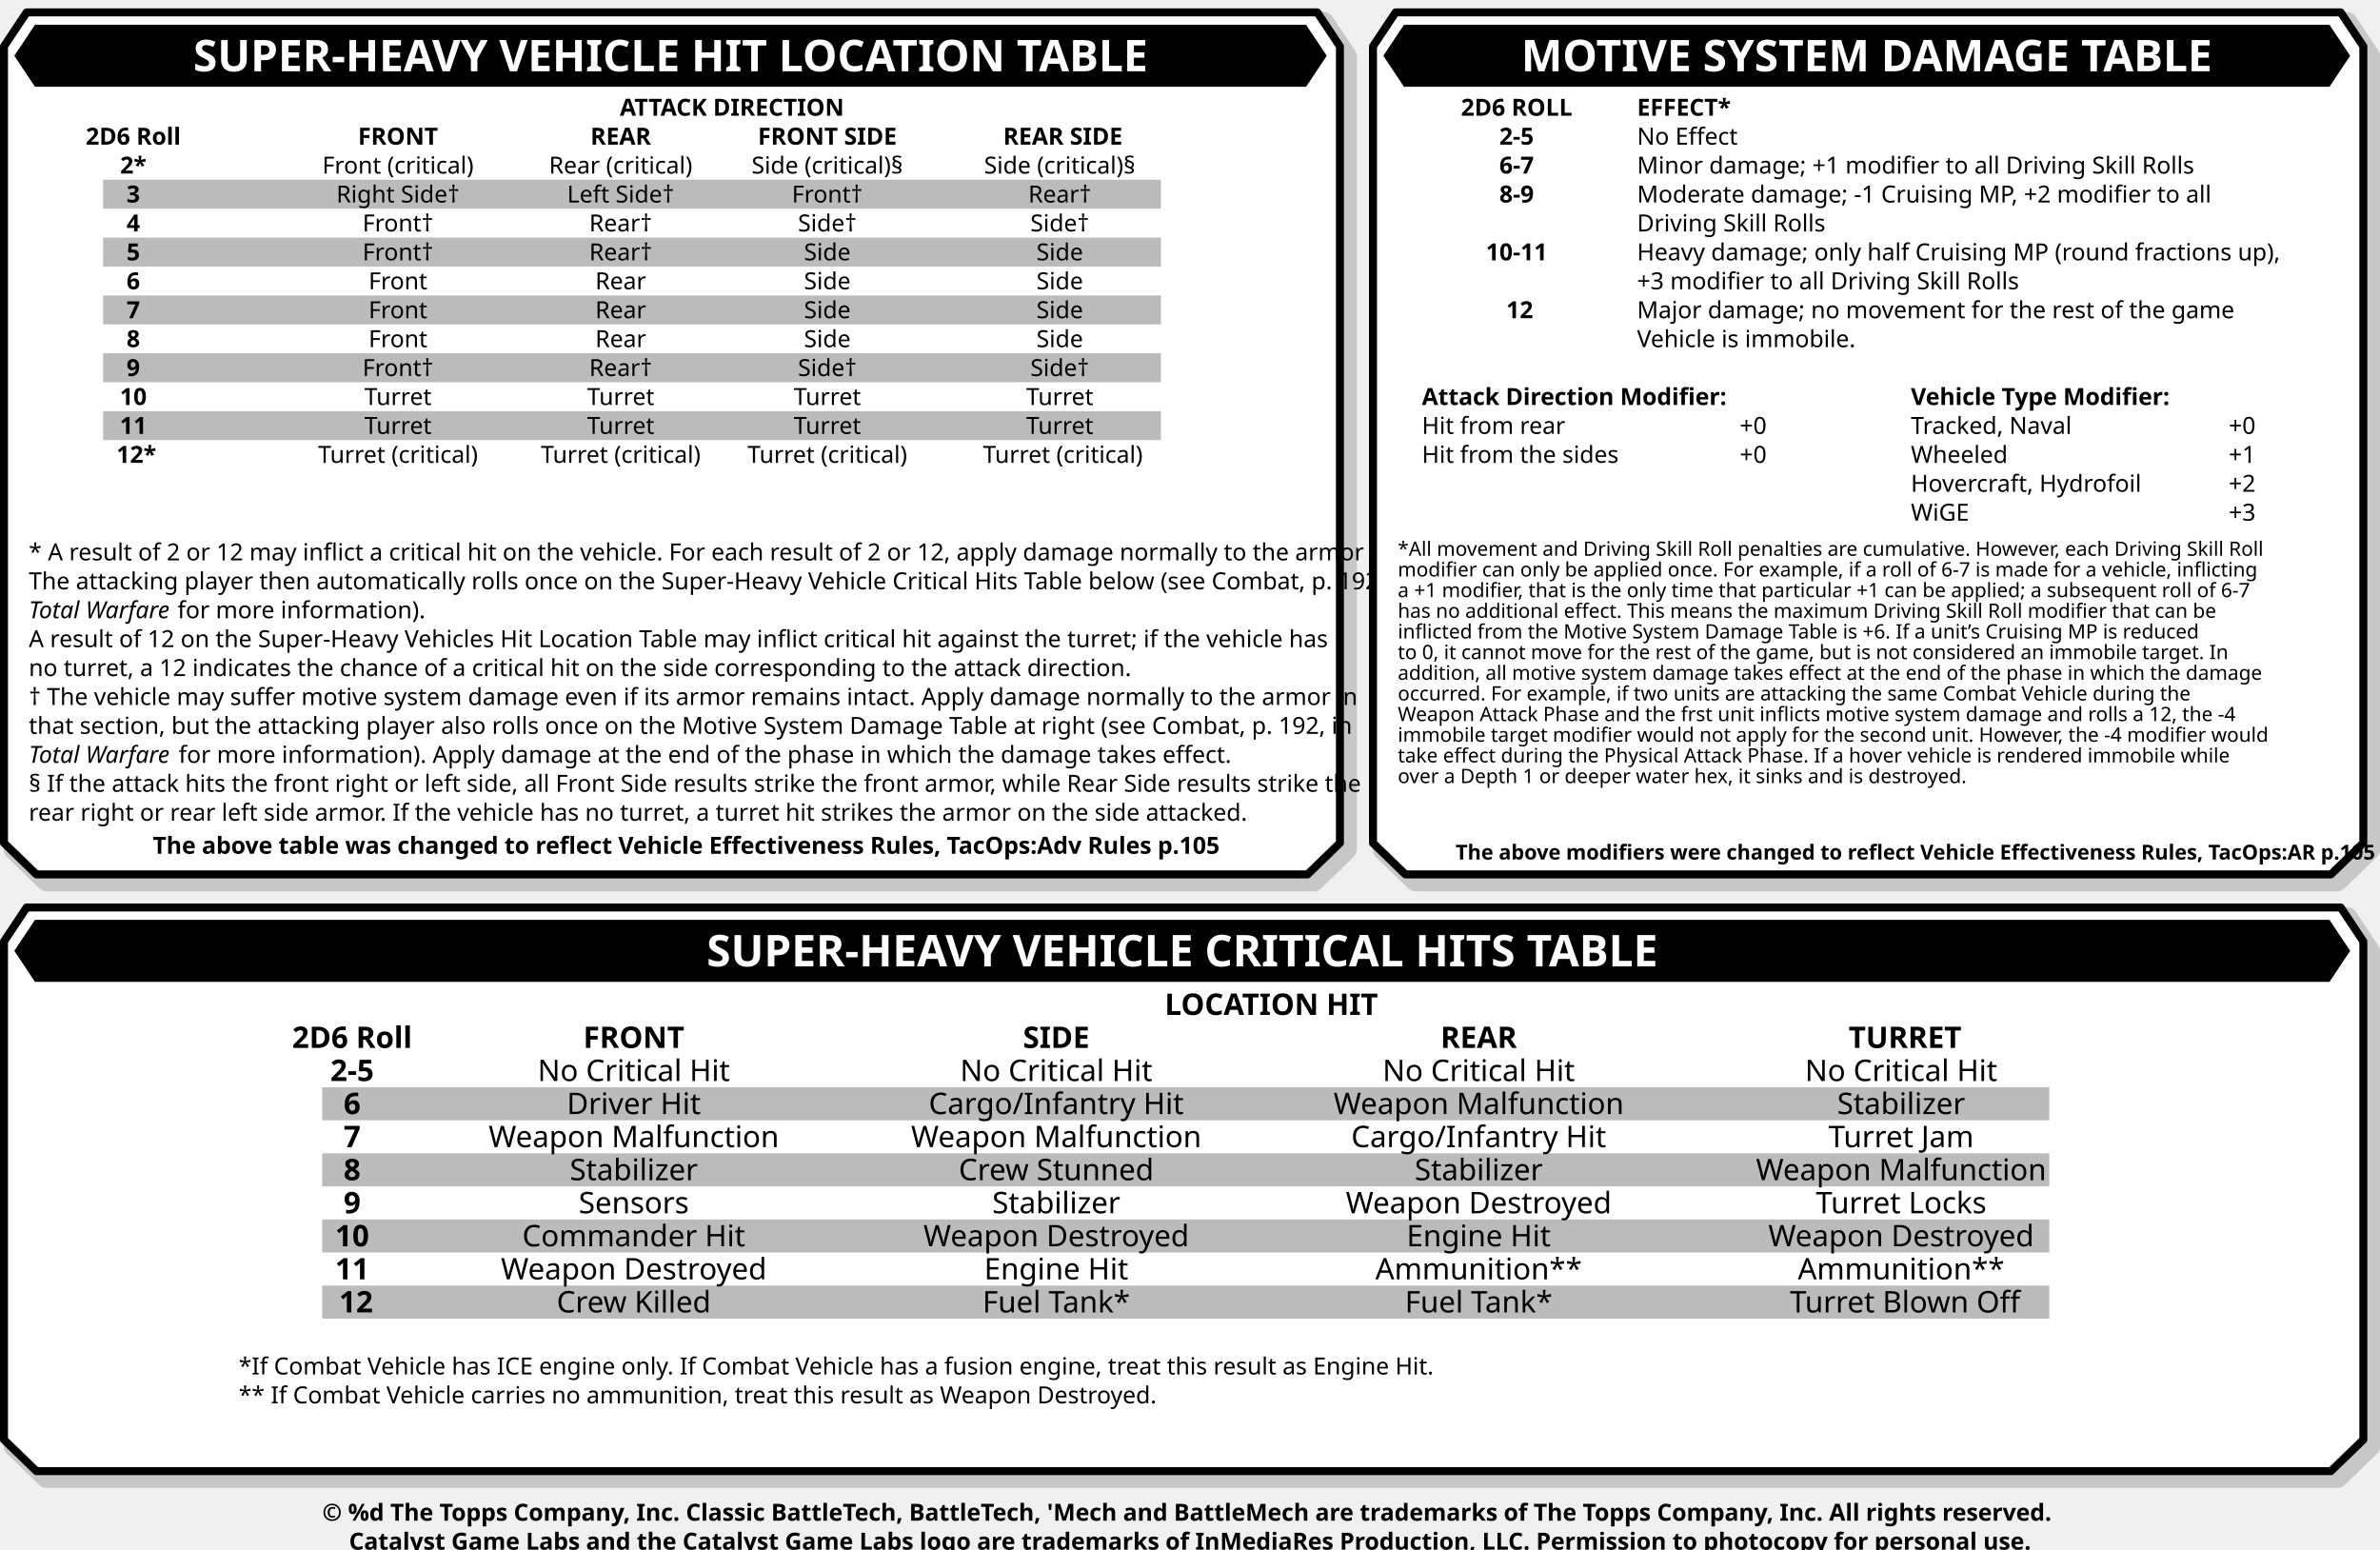
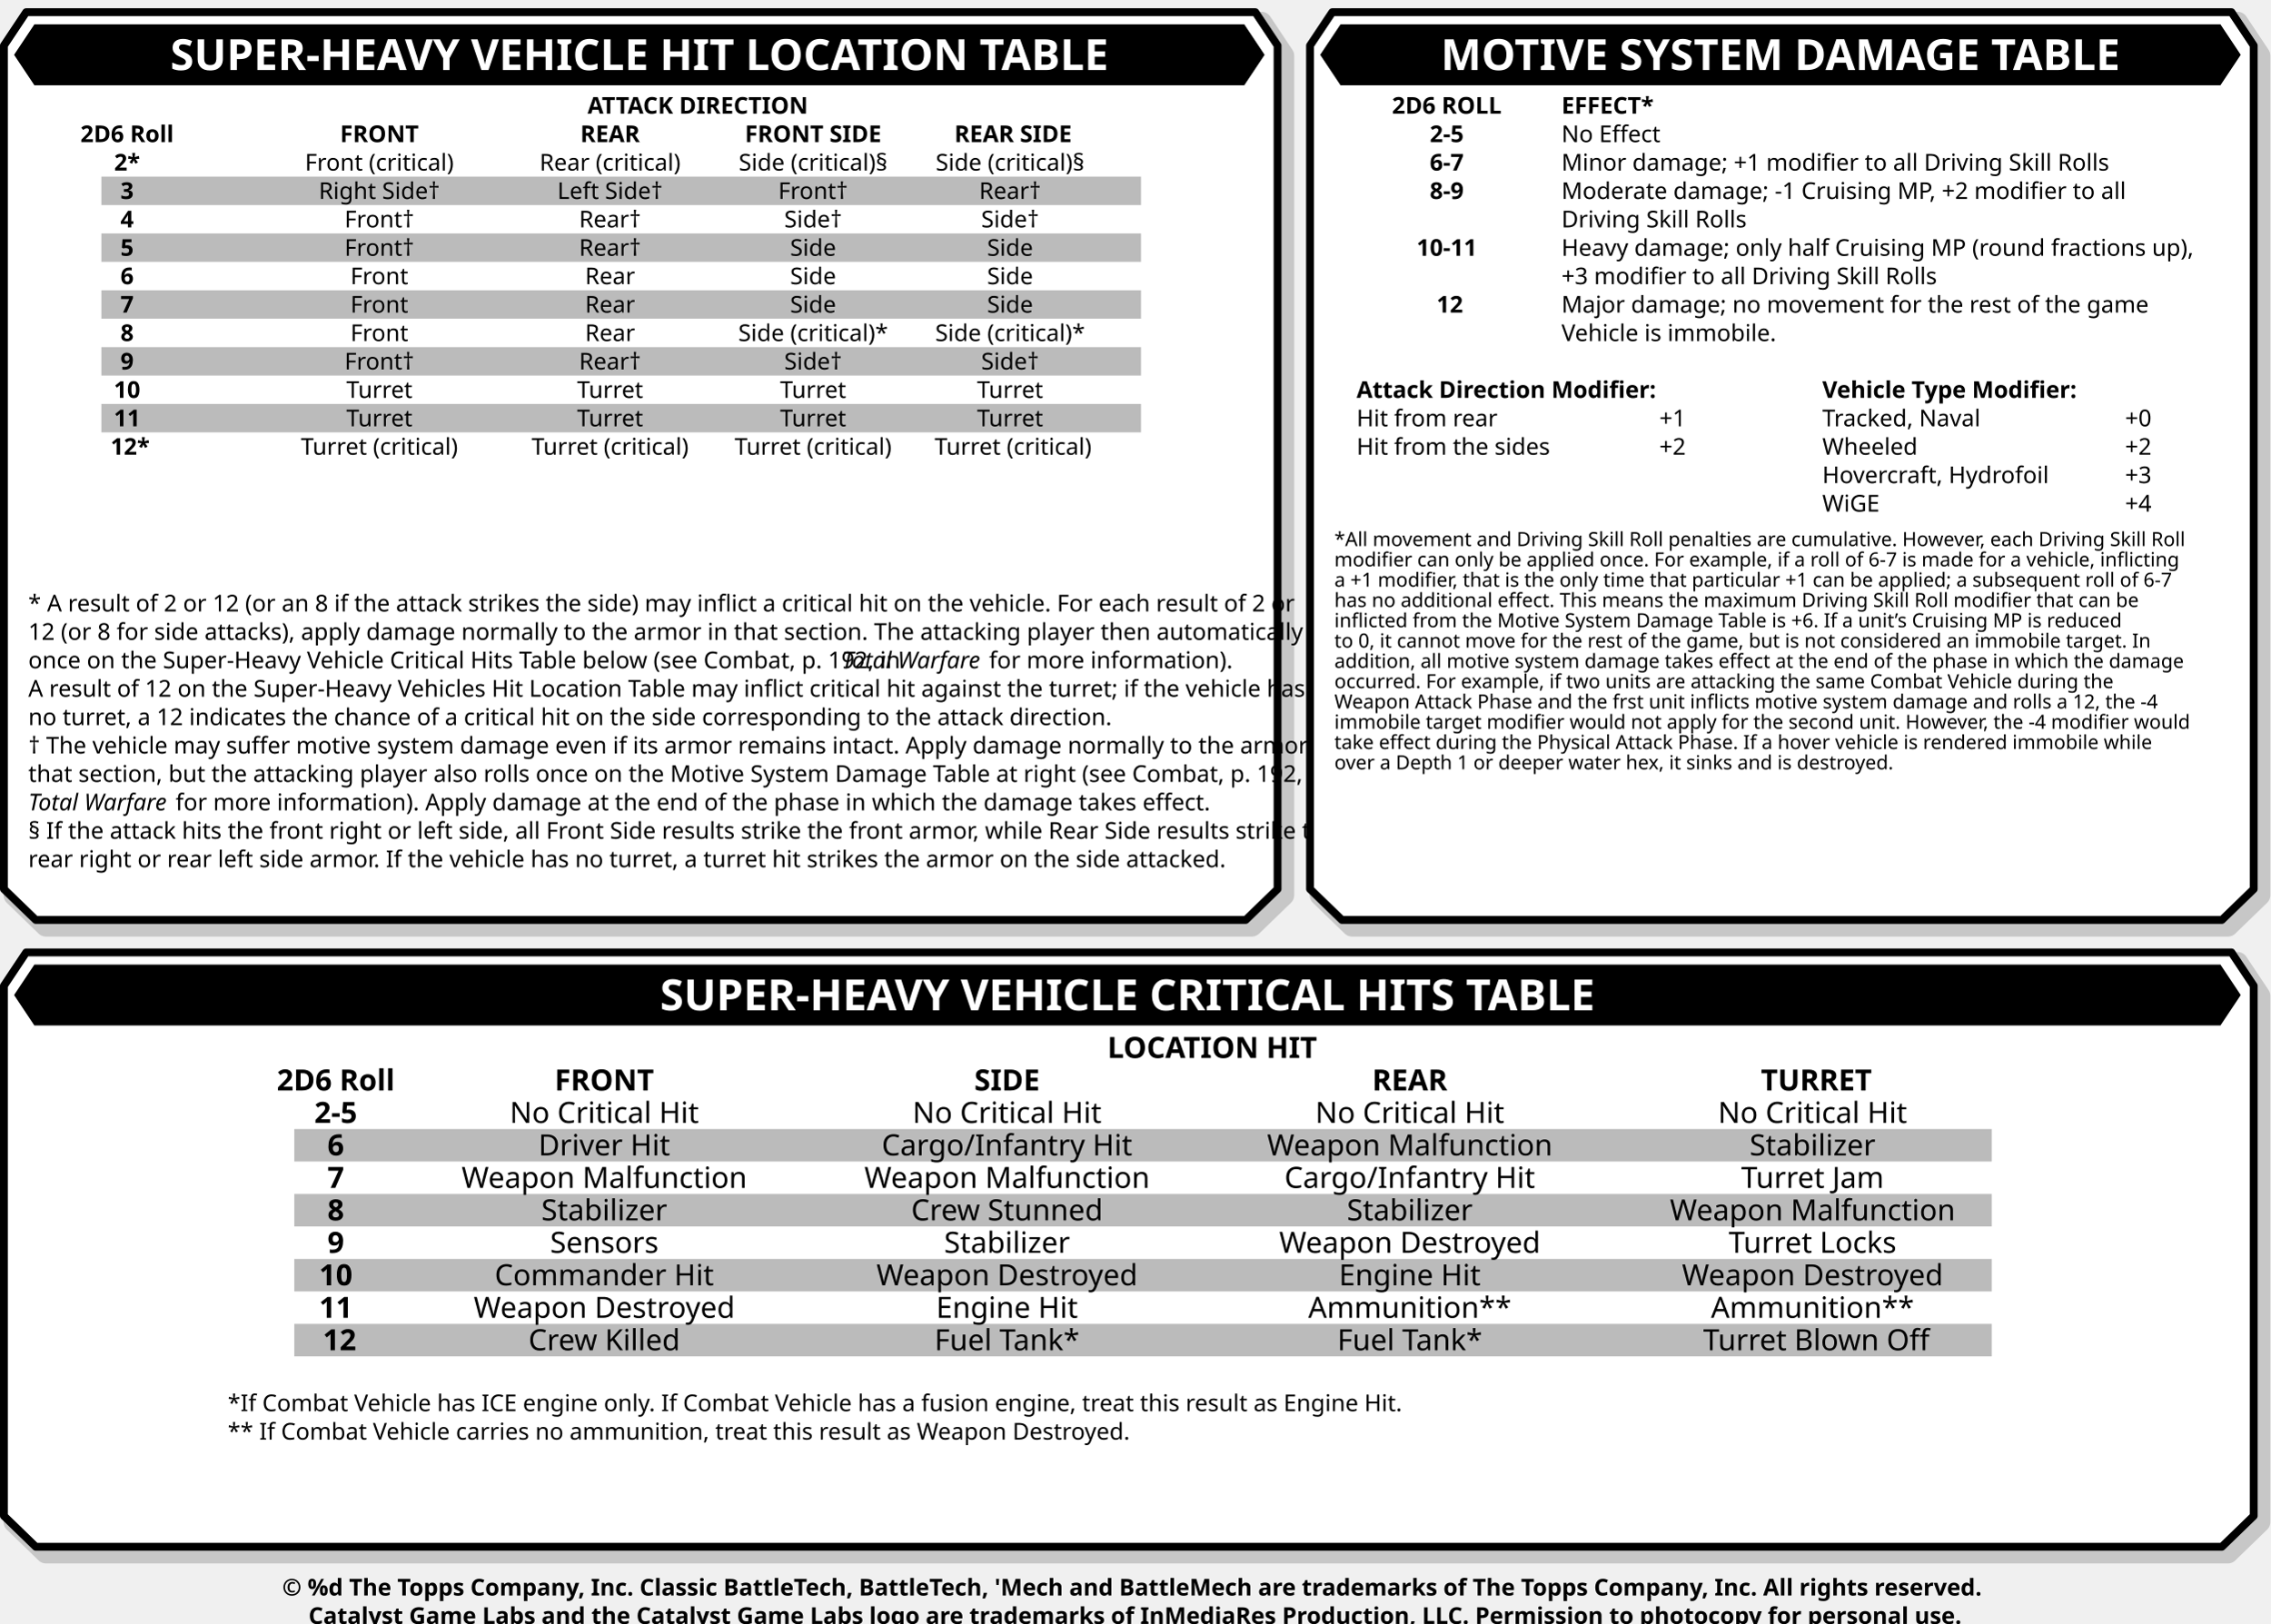
- <svg xmlns="http://www.w3.org/2000/svg" contentScriptType="text/ecmascript" width="576.0" zoomAndPan="magnify" contentStyleType="text/css" height="375.0" preserveAspectRatio="xMidYMid meet" version="1.0" id="svg155">
+ <svg xmlns="http://www.w3.org/2000/svg" contentScriptType="text/ecmascript" width="559.0" zoomAndPan="magnify" contentStyleType="text/css" height="400.0" preserveAspectRatio="xMidYMid meet" version="1.0" id="svg155">
  <defs id="defs155" />
  <g style="mml-color-elements:" id="rs_template">
-     <text font-size="5.7px" transform="translate (288.0 375.0)" fill="#000000" text-anchor="middle" font-family="Eurostile" id="footer" font-weight="bold">
-       <tspan lengthAdjust="spacingAndGlyphs" x="0.0" id="tspanCopyright" y="-7.000" textLength="547.200">© %d The Topps Company, Inc. Classic BattleTech, BattleTech, 'Mech and BattleMech are trademarks of The Topps Company, Inc. All rights reserved.</tspan>
-       <tspan lengthAdjust="spacingAndGlyphs" x="0.0" y="0" textLength="518.400" id="tspan1">Catalyst Game Labs and the Catalyst Game Labs logo are trademarks of InMediaRes Production, LLC. Permission to photocopy for personal use.</tspan>
+     <text font-size="5.7px" transform="translate (279.5 400.0)" fill="#000000" text-anchor="middle" font-family="Eurostile" id="footer" font-weight="bold">
+       <tspan lengthAdjust="spacingAndGlyphs" x="0.0" id="tspanCopyright" y="-7.000" textLength="531.050">© %d The Topps Company, Inc. Classic BattleTech, BattleTech, 'Mech and BattleMech are trademarks of The Topps Company, Inc. All rights reserved.</tspan>
+       <tspan lengthAdjust="spacingAndGlyphs" x="0.0" y="0" textLength="503.100" id="tspan1">Catalyst Game Labs and the Catalyst Game Labs logo are trademarks of InMediaRes Production, LLC. Permission to photocopy for personal use.</tspan>
    </text>
    <g transform="translate(0.966,3)" id="g64">
      <g id="g4">
-         <path fill="#ffffff" d="M 2.5,10.714 7.975,2.5 h 311.37 l 5.475,8.214 0,191.786 -7.845,7.6 H 10.345 L 2.5,202.5 Z" stroke-width="5.2" stroke-linejoin="round" stroke="#c7c7c7" id="path1" />
-         <path fill="#ffffff" d="M 0,8.214 5.475,0 h 312.37 l 5.475,8.214 0,192.786 -7.845,7.6 H 7.845 L 0,201 Z" stroke-width="1.932" stroke-linejoin="round" stroke="#000000" id="path2" />
+         <path fill="#ffffff" d="M 2.5,10.714 7.975,2.5 h 301.68 l 5.475,8.214 V 217.5 l -7.845,7.6 H 10.345 L 2.5,217.5 Z" stroke-width="5.2" stroke-linejoin="round" stroke="#c7c7c7" id="path1" />
+         <path fill="#ffffff" d="M 0,8.214 5.475,0 h 302.68 l 5.475,8.214 V 216 l -7.845,7.6 H 7.845 L 0,216 Z" stroke-width="1.932" stroke-linejoin="round" stroke="#000000" id="path2" />
        <g transform="translate(2.5,3)" id="g3">
-           <path fill="#000000" d="M 0,7.5 4.999,0 h 307.63 l 4.999,7.5 -4.999,7.5 H 4.999 Z" id="path3" />
-           <text x="158.814" y="11.25" fill="#ffffff" text-anchor="middle" style="font-style:normal;font-weight:bold;font-size:10.6px;font-family:Eurostile" textLength="198.545" lengthAdjust="spacingAndGlyphs" id="text3">SUPER-HEAVY VEHICLE HIT LOCATION TABLE</text>
+           <path fill="#000000" d="M 0,7.5 4.999,0 h 297.94 l 4.999,7.5 -4.999,7.5 H 4.999 Z" id="path3" />
+           <text x="153.969" y="11.25" fill="#ffffff" text-anchor="middle" style="font-style:normal;font-weight:bold;font-size:10.6px;font-family:Eurostile" textLength="198.545" lengthAdjust="spacingAndGlyphs" id="text3">SUPER-HEAVY VEHICLE HIT LOCATION TABLE</text>
        </g>
      </g>
-       <g id="shade1" style="fill:#bbbbbb" class="tableshading" transform="translate(0,-3)">
+       <g id="shade1" class="tableshading" style="fill:#bbbbbb" transform="translate(0,-3)">
        <rect id="rect155" width="256" height="7" x="24" y="43.5" />
        <rect id="rect156" width="256" height="7" x="24" y="57.5" />
        <rect id="rect157" width="256" height="7" x="24" y="71.5" />
        <rect id="rect158" width="256" height="7" x="24" y="85.5" />
        <rect id="rect159" width="256" height="7" x="24" y="99.5" />
      </g>
-       <text fill="#000000" x="176.176" y="25" style="font-style:normal;font-weight:bold;font-size:5.7px;font-family:Eurostile" text-anchor="middle" id="text4">ATTACK DIRECTION</text>
+       <text fill="#000000" x="170.847" y="25" style="font-style:normal;font-weight:bold;font-size:5.7px;font-family:Eurostile" text-anchor="middle" id="text4">ATTACK DIRECTION</text>
      <g transform="translate(0,32)" id="g50">
        <text text-anchor="middle" style="font-style:normal;font-weight:bold;font-size:5.7px;font-family:Eurostile" id="text6">
-           <tspan x="32.032" y="0" id="tspan4">2D6 Roll</tspan>
-           <tspan x="96.096" y="0" id="tspan4">FRONT</tspan>
+           <tspan x="31.063" y="0" id="tspan4">2D6 Roll</tspan>
+           <tspan x="93.189" y="0" id="tspan4">FRONT</tspan>
          <tspan x="150" y="0" id="tspan5">REAR</tspan>
          <tspan x="200" y="0" id="tspan6">FRONT SIDE</tspan>
-           <tspan x="256.256" y="0" id="tspan6">REAR SIDE</tspan>
+           <tspan x="248.504" y="0" id="tspan6">REAR SIDE</tspan>
        </text>
        <text text-anchor="middle" style="font-style:normal;font-weight:bold;font-size:5.7px;font-family:Eurostile" id="text17">
-           <tspan x="32.032" y="7" id="tspan7">2*</tspan>
-           <tspan x="32.032" y="14" id="tspan8">3</tspan>
-           <tspan x="32.032" y="21" id="tspan9">4</tspan>
-           <tspan x="32.032" y="28" id="tspan10">5</tspan>
-           <tspan x="32.032" y="35" id="tspan11">6</tspan>
-           <tspan x="32.032" y="42" id="tspan12">7</tspan>
-           <tspan x="32.032" y="49" id="tspan13">8</tspan>
-           <tspan x="32.032" y="56" id="tspan14">9</tspan>
-           <tspan x="32.032" y="63" id="tspan15">10</tspan>
-           <tspan x="32.032" y="70" id="tspan16">11</tspan>
-           <tspan x="32.032" y="77" id="tspan17">12*</tspan>
+           <tspan x="31.063" y="7" id="tspan7">2*</tspan>
+           <tspan x="31.063" y="14" id="tspan8">3</tspan>
+           <tspan x="31.063" y="21" id="tspan9">4</tspan>
+           <tspan x="31.063" y="28" id="tspan10">5</tspan>
+           <tspan x="31.063" y="35" id="tspan11">6</tspan>
+           <tspan x="31.063" y="42" id="tspan12">7</tspan>
+           <tspan x="31.063" y="49" id="tspan13">8</tspan>
+           <tspan x="31.063" y="56" id="tspan14">9</tspan>
+           <tspan x="31.063" y="63" id="tspan15">10</tspan>
+           <tspan x="31.063" y="70" id="tspan16">11</tspan>
+           <tspan x="31.063" y="77" id="tspan17">12*</tspan>
        </text>
        <text text-anchor="middle" style="font-style:normal;font-weight:normal;font-size:5.7px;font-family:Eurostile" id="text50">
-           <tspan x="96.096" y="7" id="tspan18">Front (critical)</tspan>
+           <tspan x="93.189" y="7" id="tspan18">Front (critical)</tspan>
          <tspan x="150" y="7" id="tspan19">Rear (critical)</tspan>
          <tspan x="200" y="7" id="tspan20">Side (critical)§</tspan>
-           <tspan x="256.256" y="7" id="tspan20">Side (critical)§</tspan>
-           <tspan x="96.096" y="14" id="tspan21">Right Side†</tspan>
+           <tspan x="248.504" y="7" id="tspan20">Side (critical)§</tspan>
+           <tspan x="93.189" y="14" id="tspan21">Right Side†</tspan>
          <tspan x="150" y="14" id="tspan22">Left Side†</tspan>
          <tspan x="200" y="14" id="tspan23">Front†</tspan>
-           <tspan x="256.256" y="14" id="tspan23">Rear†</tspan>
-           <tspan x="96.096" y="21" id="tspan24">Front†</tspan>
+           <tspan x="248.504" y="14" id="tspan23">Rear†</tspan>
+           <tspan x="93.189" y="21" id="tspan24">Front†</tspan>
          <tspan x="150" y="21" id="tspan25">Rear†</tspan>
          <tspan x="200" y="21" id="tspan26">Side†</tspan>
-           <tspan x="256.256" y="21" id="tspan26">Side†</tspan>
-           <tspan x="96.096" y="28" id="tspan27">Front†</tspan>
+           <tspan x="248.504" y="21" id="tspan26">Side†</tspan>
+           <tspan x="93.189" y="28" id="tspan27">Front†</tspan>
          <tspan x="150" y="28" id="tspan28">Rear†</tspan>
          <tspan x="200" y="28" id="tspan29">Side</tspan>
-           <tspan x="256.256" y="28" id="tspan29">Side</tspan>
-           <tspan x="96.096" y="35" id="tspan30">Front</tspan>
+           <tspan x="248.504" y="28" id="tspan29">Side</tspan>
+           <tspan x="93.189" y="35" id="tspan30">Front</tspan>
          <tspan x="150" y="35" id="tspan31">Rear</tspan>
          <tspan x="200" y="35" id="tspan32">Side</tspan>
-           <tspan x="256.256" y="35" id="tspan32">Side</tspan>
-           <tspan x="96.096" y="42" id="tspan33">Front</tspan>
+           <tspan x="248.504" y="35" id="tspan32">Side</tspan>
+           <tspan x="93.189" y="42" id="tspan33">Front</tspan>
          <tspan x="150" y="42" id="tspan34">Rear</tspan>
          <tspan x="200" y="42" id="tspan35">Side</tspan>
-           <tspan x="256.256" y="42" id="tspan35">Side</tspan>
-           <tspan x="96.096" y="49" id="tspan36">Front</tspan>
+           <tspan x="248.504" y="42" id="tspan35">Side</tspan>
+           <tspan x="93.189" y="49" id="tspan36">Front</tspan>
          <tspan x="150" y="49" id="tspan37">Rear</tspan>
-           <tspan x="200" y="49" id="tspan38">Side</tspan>
-           <tspan x="256.256" y="49" id="tspan38">Side</tspan>
-           <tspan x="96.096" y="56" id="tspan39">Front†</tspan>
+           <tspan x="200" y="49" id="tspan38">Side (critical)*</tspan>
+           <tspan x="248.504" y="49" id="tspan38">Side (critical)*</tspan>
+           <tspan x="93.189" y="56" id="tspan39">Front†</tspan>
          <tspan x="150" y="56" id="tspan40">Rear†</tspan>
          <tspan x="200" y="56" id="tspan41">Side†</tspan>
-           <tspan x="256.256" y="56" id="tspan41">Side†</tspan>
-           <tspan x="96.096" y="63" id="tspan42">Turret</tspan>
+           <tspan x="248.504" y="56" id="tspan41">Side†</tspan>
+           <tspan x="93.189" y="63" id="tspan42">Turret</tspan>
          <tspan x="150" y="63" id="tspan43">Turret</tspan>
          <tspan x="200" y="63" id="tspan44">Turret</tspan>
-           <tspan x="256.256" y="63" id="tspan44">Turret</tspan>
-           <tspan x="96.096" y="70" id="tspan45">Turret</tspan>
+           <tspan x="248.504" y="63" id="tspan44">Turret</tspan>
+           <tspan x="93.189" y="70" id="tspan45">Turret</tspan>
          <tspan x="150" y="70" id="tspan46">Turret</tspan>
          <tspan x="200" y="70" id="tspan47">Turret</tspan>
-           <tspan x="256.256" y="70" id="tspan47">Turret</tspan>
-           <tspan x="96.096" y="77" id="tspan48">Turret (critical)</tspan>
+           <tspan x="248.504" y="70" id="tspan47">Turret</tspan>
+           <tspan x="93.189" y="77" id="tspan48">Turret (critical)</tspan>
          <tspan x="150" y="77" id="tspan49">Turret (critical)</tspan>
          <tspan x="200" y="77" id="tspan50">Turret (critical)</tspan>
-           <tspan x="256.256" y="77" id="tspan50">Turret (critical)</tspan>
-         </text>
-       </g>
-       <g transform="translate(0,125.6)" id="g63">
-         <text x="6" y="7" fill="#000000" text-anchor="start" style="font-style:normal;font-weight:normal;font-size:5.7px;font-family:Eurostile" textLength="311.32" lengthAdjust="spacingAndGlyphs" id="text51">* A result of 2 or 12 may inflict a critical hit on the vehicle. For each result of 2 or 12, apply damage normally to the armor in that section.</text>
-         <text x="6" y="14" fill="#000000" text-anchor="start" style="font-style:normal;font-weight:normal;font-size:5.7px;font-family:Eurostile" textLength="311.32" lengthAdjust="spacingAndGlyphs" id="text52">The attacking player then automatically rolls once on the Super-Heavy Vehicle Critical Hits Table below (see Combat, p. 192, in</text>
-         <text x="6" y="21" fill="#000000" text-anchor="start" style="font-style:italic;font-weight:normal;font-size:5.7px;font-family:Eurostile" textLength="33.425" lengthAdjust="spacingAndGlyphs" id="text54">Total Warfare</text>
-         <text x="42" y="21" fill="#000000" text-anchor="start" style="font-style:normal;font-weight:normal;font-size:5.7px;font-family:Eurostile" textLength="53.281" lengthAdjust="spacingAndGlyphs" id="text55">for more information).</text>
-         <text x="6" y="28" fill="#000000" text-anchor="start" style="font-style:normal;font-weight:normal;font-size:5.7px;font-family:Eurostile" textLength="311.32" lengthAdjust="spacingAndGlyphs" id="text56">A result of 12 on the Super-Heavy Vehicles Hit Location Table may inflict critical hit against the turret; if the vehicle has</text>
+           <tspan x="248.504" y="77" id="tspan50">Turret (critical)</tspan>
+         </text>
+       </g>
+       <g transform="translate(0,140.6)" id="g63">
+         <text x="6" y="7" fill="#000000" text-anchor="start" style="font-style:normal;font-weight:normal;font-size:5.7px;font-family:Eurostile" textLength="301.63" lengthAdjust="spacingAndGlyphs" id="text51">* A result of 2 or 12 (or an 8 if the attack strikes the side) may inflict a critical hit on the vehicle. For each result of 2 or</text>
+         <text x="6" y="14" fill="#000000" text-anchor="start" style="font-style:normal;font-weight:normal;font-size:5.7px;font-family:Eurostile" textLength="301.63" lengthAdjust="spacingAndGlyphs" id="text52">12 (or 8 for side attacks), apply damage normally to the armor in that section. The attacking player then automatically rolls</text>
+         <text x="6" y="21" fill="#000000" text-anchor="start" style="font-style:normal;font-weight:normal;font-size:5.7px;font-family:Eurostile" textLength="200.326" lengthAdjust="spacingAndGlyphs" id="text53">once on the Super-Heavy Vehicle Critical Hits Table below (see Combat, p. 192, in</text>
+         <text x="206.326" y="21" fill="#000000" text-anchor="start" style="font-style:italic;font-weight:normal;font-size:5.7px;font-family:Eurostile" textLength="33.425" lengthAdjust="spacingAndGlyphs" id="text54">Total Warfare</text>
+         <text x="242.595" y="21" fill="#000000" text-anchor="start" style="font-style:normal;font-weight:normal;font-size:5.7px;font-family:Eurostile" textLength="53.281" lengthAdjust="spacingAndGlyphs" id="text55">for more information).</text>
+         <text x="6" y="28" fill="#000000" text-anchor="start" style="font-style:normal;font-weight:normal;font-size:5.7px;font-family:Eurostile" textLength="301.63" lengthAdjust="spacingAndGlyphs" id="text56">A result of 12 on the Super-Heavy Vehicles Hit Location Table may inflict critical hit
+             against the turret; if the vehicle has</text>
        <text fill="#000000" x="6" y="35" style="font-style:normal;font-weight:normal;font-size:5.7px;font-family:Eurostile" text-anchor="start" id="text57">no turret, a 12 indicates the chance of a critical hit on the side corresponding to the attack direction.</text>
-         <text x="6" y="42" fill="#000000" text-anchor="start" style="font-style:normal;font-weight:normal;font-size:5.7px;font-family:Eurostile" textLength="311.32" lengthAdjust="spacingAndGlyphs" id="text58">† The vehicle may suffer motive system damage even if its armor remains intact. Apply damage normally to the armor in</text>
-         <text x="6" y="49" fill="#000000" text-anchor="start" style="font-style:normal;font-weight:normal;font-size:5.7px;font-family:Eurostile" textLength="311.32" lengthAdjust="spacingAndGlyphs" id="text59">that section, but the attacking player also rolls once on the Motive System Damage Table at right (see Combat, p. 192, in</text>
+         <text x="6" y="42" fill="#000000" text-anchor="start" style="font-style:normal;font-weight:normal;font-size:5.7px;font-family:Eurostile" textLength="301.63" lengthAdjust="spacingAndGlyphs" id="text58">† The vehicle may suffer motive system damage even if its armor remains intact. Apply damage normally to the armor in</text>
+         <text x="6" y="49" fill="#000000" text-anchor="start" style="font-style:normal;font-weight:normal;font-size:5.7px;font-family:Eurostile" textLength="301.63" lengthAdjust="spacingAndGlyphs" id="text59">that section, but the attacking player also rolls once on the Motive System Damage Table at right (see Combat, p. 192, in</text>
        <text x="6" y="56" fill="#000000" text-anchor="start" style="font-style:italic;font-weight:normal;font-size:5.7px;font-family:Eurostile" textLength="33.425" lengthAdjust="spacingAndGlyphs" id="text60">Total Warfare</text>
        <text x="42.269" y="56" fill="#000000" text-anchor="start" style="font-style:normal;font-weight:normal;font-size:5.7px;font-family:Eurostile" textLength="250" lengthAdjust="spacingAndGlyphs" id="text61">for more information). Apply damage at the end of the phase in which the damage takes effect.</text>
-         <text x="6" y="63" fill="#000000" text-anchor="start" style="font-style:normal;font-weight:normal;font-size:5.7px;font-family:Eurostile" textLength="311.32" lengthAdjust="spacingAndGlyphs" id="text62">§ If the attack hits the front right or left side, all Front Side results strike the front armor, while Rear Side results strike the</text>
+         <text x="6" y="63" fill="#000000" text-anchor="start" style="font-style:normal;font-weight:normal;font-size:5.7px;font-family:Eurostile" textLength="301.63" lengthAdjust="spacingAndGlyphs" id="text62">§ If the attack hits the front right or left side, all Front Side results strike the front armor, while Rear Side results strike the</text>
        <text fill="#000000" x="6" y="70" style="font-style:normal;font-weight:normal;font-size:5.7px;font-family:Eurostile" text-anchor="start" id="text63">rear right or rear left side armor. If the vehicle has no turret, a turret hit strikes the armor on the side attacked.</text>
-         <text fill="#000000" x="36" y="78" style="font-style:normal;font-weight:bold;font-size:5.7px;font-family:Eurostile" text-anchor="start" id="text160">The above table was changed to reflect Vehicle Effectiveness Rules, TacOps:Adv Rules p.105</text>
      </g>
    </g>
-     <g transform="translate(332.286,3)" id="g107">
+     <g transform="translate(322.596,3)" id="g107">
      <g id="g67">
-         <path fill="#ffffff" d="M 2.5,10.714 7.975,2.5 h 227.73 l 5.475,8.214 V 202.5 l -7.845,7.6 H 10.345 L 2.5,202.5 Z" stroke-width="5.2" stroke-linejoin="round" stroke="#c7c7c7" id="path64" />
-         <path fill="#ffffff" d="M 0,8.214 5.475,0 h 228.73 l 5.475,8.214 V 201 l -7.845,7.6 H 7.845 L 0,201 Z" stroke-width="1.932" stroke-linejoin="round" stroke="#000000" id="path65" />
+         <path fill="#ffffff" d="M 2.5,10.714 7.975,2.5 h 220.42 l 5.475,8.214 V 217.5 l -7.845,7.6 H 10.345 L 2.5,217.5 Z" stroke-width="5.2" stroke-linejoin="round" stroke="#c7c7c7" id="path64" />
+         <path fill="#ffffff" d="M 0,8.214 5.475,0 h 221.42 l 5.475,8.214 V 216 l -7.845,7.6 H 7.845 L 0,216 Z" stroke-width="1.932" stroke-linejoin="round" stroke="#000000" id="path65" />
        <g transform="translate(2.5,3)" id="g66">
-           <path fill="#000000" d="M 0,7.5 4.999,0 h 223.99 l 4.999,7.5 -4.999,7.5 H 4.999 Z" id="path66" />
-           <text x="116.994" y="11.25" fill="#ffffff" text-anchor="middle" style="font-style:normal;font-weight:bold;font-size:10.6px;font-family:Eurostile" textLength="157.417" lengthAdjust="spacingAndGlyphs" id="text66">MOTIVE SYSTEM DAMAGE TABLE</text>
+           <path fill="#000000" d="M 0,7.5 4.999,0 h 216.68 l 4.999,7.5 -4.999,7.5 H 4.999 Z" id="path66" />
+           <text x="113.339" y="11.25" fill="#ffffff" text-anchor="middle" style="font-style:normal;font-weight:bold;font-size:10.6px;font-family:Eurostile" textLength="157.417" lengthAdjust="spacingAndGlyphs" id="text66">MOTIVE SYSTEM DAMAGE TABLE</text>
        </g>
      </g>
      <g transform="translate(0,25)" id="g81">
        <text text-anchor="start" style="font-style:normal;font-weight:bold;font-size:5.7px;font-family:Eurostile" id="text67">
-           <tspan x="63.904" y="0" id="tspan67">EFFECT*</tspan>
+           <tspan x="61.93" y="0" id="tspan67">EFFECT*</tspan>
        </text>
        <text text-anchor="middle" style="font-style:normal;font-weight:bold;font-size:5.7px;font-family:Eurostile" id="text73">
-           <tspan x="35.502" y="0" id="tspan68">2D6 ROLL</tspan>
-           <tspan x="35.502" y="7" id="tspan69">2-5</tspan>
-           <tspan x="35.502" y="14" id="tspan70">6-7</tspan>
-           <tspan x="35.502" y="21" id="tspan71">8-9</tspan>
-           <tspan x="35.502" y="35" id="tspan72">10-11</tspan>
-           <tspan x="35.502" y="49" id="tspan73">12</tspan>
+           <tspan x="34.405" y="0" id="tspan68">2D6 ROLL</tspan>
+           <tspan x="34.405" y="7" id="tspan69">2-5</tspan>
+           <tspan x="34.405" y="14" id="tspan70">6-7</tspan>
+           <tspan x="34.405" y="21" id="tspan71">8-9</tspan>
+           <tspan x="34.405" y="35" id="tspan72">10-11</tspan>
+           <tspan x="34.405" y="49" id="tspan73">12</tspan>
        </text>
        <text text-anchor="start" style="font-style:normal;font-weight:normal;font-size:5.7px;font-family:Eurostile" id="text81">
-           <tspan x="63.904" y="7" id="tspan74">No Effect</tspan>
-           <tspan x="63.904" y="14" id="tspan75">Minor damage; +1 modifier to all Driving Skill Rolls</tspan>
-           <tspan x="63.904" y="21" id="tspan76">Moderate damage; -1 Cruising MP, +2 modifier to all</tspan>
-           <tspan x="63.904" y="28" id="tspan77">Driving Skill Rolls</tspan>
-           <tspan x="63.904" y="35" id="tspan78">Heavy damage; only half Cruising MP (round fractions up),</tspan>
-           <tspan x="63.904" y="42" id="tspan79">+3 modifier to all Driving Skill Rolls</tspan>
-           <tspan x="63.904" y="49" id="tspan80">Major damage; no movement for the rest of the game</tspan>
-           <tspan x="63.904" y="56" id="tspan81">Vehicle is immobile.</tspan>
+           <tspan x="61.93" y="7" id="tspan74">No Effect</tspan>
+           <tspan x="61.93" y="14" id="tspan75">Minor damage; +1 modifier to all Driving Skill Rolls</tspan>
+           <tspan x="61.93" y="21" id="tspan76">Moderate damage; -1 Cruising MP, +2 modifier to all</tspan>
+           <tspan x="61.93" y="28" id="tspan77">Driving Skill Rolls</tspan>
+           <tspan x="61.93" y="35" id="tspan78">Heavy damage; only half Cruising MP (round fractions up),</tspan>
+           <tspan x="61.93" y="42" id="tspan79">+3 modifier to all Driving Skill Rolls</tspan>
+           <tspan x="61.93" y="49" id="tspan80">Major damage; no movement for the rest of the game</tspan>
+           <tspan x="61.93" y="56" id="tspan81">Vehicle is immobile.</tspan>
        </text>
      </g>
      <g transform="translate(0,95)" id="g86">
        <text text-anchor="start" style="font-style:normal;font-weight:bold;font-size:5.7px;font-family:Eurostile" id="text82">
-           <tspan x="11.834" y="0" id="tspan82">Attack Direction Modifier:</tspan>
+           <tspan x="11.469" y="0" id="tspan82">Attack Direction Modifier:</tspan>
        </text>
        <text text-anchor="start" style="font-style:normal;font-weight:normal;font-size:5.7px;font-family:Eurostile" id="text86">
-           <tspan x="11.834" y="7" id="tspan83">Hit from rear</tspan>
-           <tspan x="88.755" y="7" id="tspan84">+0</tspan>
-           <tspan x="11.834" y="14" id="tspan85">Hit from the sides</tspan>
-           <tspan x="88.755" y="14" id="tspan86">+0</tspan>
-         </text>
-       </g>
-       <g transform="translate(118.34,95)" id="g95">
+           <tspan x="11.469" y="7" id="tspan83">Hit from rear</tspan>
+           <tspan x="86.014" y="7" id="tspan84">+1</tspan>
+           <tspan x="11.469" y="14" id="tspan85">Hit from the sides</tspan>
+           <tspan x="86.014" y="14" id="tspan86">+2</tspan>
+         </text>
+       </g>
+       <g transform="translate(114.685,95)" id="g95">
        <text text-anchor="start" style="font-style:normal;font-weight:bold;font-size:5.7px;font-family:Eurostile" id="text87">
-           <tspan x="11.834" y="0" id="tspan87">Vehicle Type Modifier:</tspan>
+           <tspan x="11.469" y="0" id="tspan87">Vehicle Type Modifier:</tspan>
        </text>
        <text text-anchor="start" style="font-style:normal;font-weight:normal;font-size:5.7px;font-family:Eurostile" id="text95">
-           <tspan x="11.834" y="7" id="tspan88">Tracked, Naval</tspan>
-           <tspan x="88.755" y="7" id="tspan89">+0</tspan>
-           <tspan x="11.834" y="14" id="tspan90">Wheeled</tspan>
-           <tspan x="88.755" y="14" id="tspan91">+1</tspan>
-           <tspan x="11.834" y="21" id="tspan92">Hovercraft, Hydrofoil</tspan>
-           <tspan x="88.755" y="21" id="tspan93">+2</tspan>
-           <tspan x="11.834" y="28" id="tspan94">WiGE</tspan>
-           <tspan x="88.755" y="28" id="tspan95">+3</tspan>
-         </text>
-       </g>
-       <text x="6" y="131.5" fill="#000000" text-anchor="start" style="font-style:normal;font-weight:normal;font-size:4.8px;font-family:Eurostile" textLength="227.68" lengthAdjust="spacingAndGlyphs" id="text96">*All movement and Driving Skill Roll penalties are cumulative. However, each Driving Skill Roll</text>
-       <text x="6" y="136.5" fill="#000000" text-anchor="start" style="font-style:normal;font-weight:normal;font-size:4.8px;font-family:Eurostile" textLength="227.68" lengthAdjust="spacingAndGlyphs" id="text97">modifier can only be applied once. For example, if a roll of 6-7 is made for a vehicle, inflicting</text>
-       <text x="6" y="141.5" fill="#000000" text-anchor="start" style="font-style:normal;font-weight:normal;font-size:4.8px;font-family:Eurostile" textLength="227.68" lengthAdjust="spacingAndGlyphs" id="text98">a +1 modifier, that is the only time that particular +1 can be applied; a subsequent roll of 6-7</text>
-       <text x="6" y="146.5" fill="#000000" text-anchor="start" style="font-style:normal;font-weight:normal;font-size:4.8px;font-family:Eurostile" textLength="227.68" lengthAdjust="spacingAndGlyphs" id="text99">has no additional effect. This means the maximum Driving Skill Roll modifier that can be</text>
-       <text x="6" y="151.5" fill="#000000" text-anchor="start" style="font-style:normal;font-weight:normal;font-size:4.8px;font-family:Eurostile" textLength="227.68" lengthAdjust="spacingAndGlyphs" id="text100">inflicted from the Motive System Damage Table is +6. If a unit’s Cruising MP is reduced</text>
-       <text x="6" y="156.5" fill="#000000" text-anchor="start" style="font-style:normal;font-weight:normal;font-size:4.8px;font-family:Eurostile" textLength="227.68" lengthAdjust="spacingAndGlyphs" id="text101">to 0, it cannot move for the rest of the game, but is not considered an immobile target. In</text>
-       <text x="6" y="161.5" fill="#000000" text-anchor="start" style="font-style:normal;font-weight:normal;font-size:4.8px;font-family:Eurostile" textLength="227.68" lengthAdjust="spacingAndGlyphs" id="text102">addition, all motive system damage takes effect at the end of the phase in which the damage</text>
-       <text x="6" y="166.5" fill="#000000" text-anchor="start" style="font-style:normal;font-weight:normal;font-size:4.8px;font-family:Eurostile" textLength="227.68" lengthAdjust="spacingAndGlyphs" id="text103">occurred. For example, if two units are attacking the same Combat Vehicle during the</text>
-       <text x="6" y="171.5" fill="#000000" text-anchor="start" style="font-style:normal;font-weight:normal;font-size:4.8px;font-family:Eurostile" textLength="227.68" lengthAdjust="spacingAndGlyphs" id="text104">Weapon Attack Phase and the frst unit inflicts motive system damage and rolls a 12, the -4</text>
-       <text x="6" y="176.5" fill="#000000" text-anchor="start" style="font-style:normal;font-weight:normal;font-size:4.8px;font-family:Eurostile" textLength="227.68" lengthAdjust="spacingAndGlyphs" id="text105">immobile target modifier would not apply for the second unit. However, the -4 modifier would</text>
-       <text x="6" y="181.5" fill="#000000" text-anchor="start" style="font-style:normal;font-weight:normal;font-size:4.8px;font-family:Eurostile" textLength="227.68" lengthAdjust="spacingAndGlyphs" id="text106">take effect during the Physical Attack Phase. If a hover vehicle is rendered immobile while</text>
-       <text x="6" y="186.5" fill="#000000" text-anchor="start" style="font-style:normal;font-weight:normal;font-size:4.8px;font-family:Eurostile" id="text107">over a Depth 1 or deeper water hex, it sinks and is destroyed.</text>
-       <text x="20" y="205" fill="#000000" text-anchor="start" style="font-style:normal;font-weight:bold;font-size:5px;font-family:Eurostile" id="text161">The above modifiers were changed to reflect Vehicle Effectiveness Rules, TacOps:AR p.105</text>
+           <tspan x="11.469" y="7" id="tspan88">Tracked, Naval</tspan>
+           <tspan x="86.014" y="7" id="tspan89">+0</tspan>
+           <tspan x="11.469" y="14" id="tspan90">Wheeled</tspan>
+           <tspan x="86.014" y="14" id="tspan91">+2</tspan>
+           <tspan x="11.469" y="21" id="tspan92">Hovercraft, Hydrofoil</tspan>
+           <tspan x="86.014" y="21" id="tspan93">+3</tspan>
+           <tspan x="11.469" y="28" id="tspan94">WiGE</tspan>
+           <tspan x="86.014" y="28" id="tspan95">+4</tspan>
+         </text>
+       </g>
+       <text x="6" y="131.5" fill="#000000" text-anchor="start" style="font-style:normal;font-weight:normal;font-size:4.8px;font-family:Eurostile" textLength="220.37" lengthAdjust="spacingAndGlyphs" id="text96">*All movement and Driving Skill Roll penalties are cumulative. However, each Driving Skill Roll</text>
+       <text x="6" y="136.5" fill="#000000" text-anchor="start" style="font-style:normal;font-weight:normal;font-size:4.8px;font-family:Eurostile" textLength="220.37" lengthAdjust="spacingAndGlyphs" id="text97">modifier can only be applied once. For example, if a roll of 6-7 is made for a vehicle, inflicting</text>
+       <text x="6" y="141.5" fill="#000000" text-anchor="start" style="font-style:normal;font-weight:normal;font-size:4.8px;font-family:Eurostile" textLength="220.37" lengthAdjust="spacingAndGlyphs" id="text98">a +1 modifier, that is the only time that particular +1 can be applied; a subsequent roll of 6-7</text>
+       <text x="6" y="146.5" fill="#000000" text-anchor="start" style="font-style:normal;font-weight:normal;font-size:4.8px;font-family:Eurostile" textLength="220.37" lengthAdjust="spacingAndGlyphs" id="text99">has no additional effect. This means the maximum Driving Skill Roll modifier that can be</text>
+       <text x="6" y="151.5" fill="#000000" text-anchor="start" style="font-style:normal;font-weight:normal;font-size:4.8px;font-family:Eurostile" textLength="220.37" lengthAdjust="spacingAndGlyphs" id="text100">inflicted from the Motive System Damage Table is +6. If a unit’s Cruising MP is reduced</text>
+       <text x="6" y="156.5" fill="#000000" text-anchor="start" style="font-style:normal;font-weight:normal;font-size:4.8px;font-family:Eurostile" textLength="220.37" lengthAdjust="spacingAndGlyphs" id="text101">to 0, it cannot move for the rest of the game, but is not considered an immobile target. In</text>
+       <text x="6" y="161.5" fill="#000000" text-anchor="start" style="font-style:normal;font-weight:normal;font-size:4.8px;font-family:Eurostile" textLength="220.37" lengthAdjust="spacingAndGlyphs" id="text102">addition, all motive system damage takes effect at the end of the phase in which the damage</text>
+       <text x="6" y="166.5" fill="#000000" text-anchor="start" style="font-style:normal;font-weight:normal;font-size:4.8px;font-family:Eurostile" textLength="220.37" lengthAdjust="spacingAndGlyphs" id="text103">occurred. For example, if two units are attacking the same Combat Vehicle during the</text>
+       <text x="6" y="171.5" fill="#000000" text-anchor="start" style="font-style:normal;font-weight:normal;font-size:4.8px;font-family:Eurostile" textLength="220.37" lengthAdjust="spacingAndGlyphs" id="text104">Weapon Attack Phase and the frst unit inflicts motive system damage and rolls a 12, the -4</text>
+       <text x="6" y="176.5" fill="#000000" text-anchor="start" style="font-style:normal;font-weight:normal;font-size:4.8px;font-family:Eurostile" textLength="220.37" lengthAdjust="spacingAndGlyphs" id="text105">immobile target modifier would not apply for the second unit. However, the -4 modifier would</text>
+       <text x="6" y="181.5" fill="#000000" text-anchor="start" style="font-style:normal;font-weight:normal;font-size:4.8px;font-family:Eurostile" textLength="220.37" lengthAdjust="spacingAndGlyphs" id="text106">take effect during the Physical Attack Phase. If a hover vehicle is rendered immobile while</text>
+       <text fill="#000000" x="6" y="186.5" style="font-style:normal;font-weight:normal;font-size:4.8px;font-family:Eurostile" text-anchor="start" id="text107">over a Depth 1 or deeper water hex, it sinks and is destroyed.</text>
    </g>
-     <g transform="translate(0.966,219.6)" id="g155">
+     <g transform="translate(0.966,234.6)" id="g155">
      <g id="g110">
-         <path fill="#ffffff" d="M 2.5,10.714 7.975,2.5 h 559.05 l 5.475,8.214 V 130.3 l -7.845,7.6 H 10.345 L 2.5,130.3 Z" stroke-width="5.2" stroke-linejoin="round" stroke="#c7c7c7" id="path107" />
-         <path d="M 0,8.214 5.475,0 h 560.05 L 571,8.214 V 128.8 l -7.845,7.6 H 7.845 L 0,128.8 Z" stroke-width="1.932" stroke-linejoin="round" stroke="#000000" id="path108" fill="#ffffff" />
+         <path fill="#ffffff" d="M 2.5,10.714 7.975,2.5 h 542.05 l 5.475,8.214 V 140.3 l -7.845,7.6 H 10.345 L 2.5,140.3 Z" stroke-width="5.2" stroke-linejoin="round" stroke="#c7c7c7" id="path107" />
+         <path fill="#ffffff" d="M 0,8.214 5.475,0 h 543.05 L 554,8.214 V 138.8 l -7.845,7.6 H 7.845 L 0,138.8 Z" stroke-width="1.932" stroke-linejoin="round" stroke="#000000" id="path108" />
        <g transform="translate(2.5,3)" id="g109">
-           <path fill="#000000" d="M 0,7.5 4.999,0 h 555.31 l 4.999,7.5 -4.999,7.5 H 4.999 Z" id="path109" />
-           <text x="282.654" y="11.25" fill="#ffffff" text-anchor="middle" style="font-style:normal;font-weight:bold;font-size:10.6px;font-family:Eurostile" textLength="213.991" lengthAdjust="spacingAndGlyphs" id="text109">SUPER-HEAVY VEHICLE CRITICAL HITS TABLE</text>
+           <path fill="#000000" d="M 0,7.5 4.999,0 h 538.31 l 4.999,7.5 -4.999,7.5 H 4.999 Z" id="path109" />
+           <text x="274.154" y="11.25" fill="#ffffff" text-anchor="middle" style="font-style:normal;font-weight:bold;font-size:10.6px;font-family:Eurostile" textLength="213.991" lengthAdjust="spacingAndGlyphs" id="text109">SUPER-HEAVY VEHICLE CRITICAL HITS TABLE</text>
        </g>
      </g>
-       <g id="shade2" style="fill:#bbbbbb" class="tableshading" transform="translate(0,-219.5)">
+       <g id="shade2" transform="translate(-5.5,-219.5)" class="tableshading" style="fill:#bbbbbb">
        <rect id="rect160" width="418" height="8" x="77" y="263" />
        <rect id="rect161" width="418" height="8" x="77" y="279" />
        <rect id="rect162" width="418" height="8" x="77" y="295" />
        <rect id="rect163" width="418" height="8" x="77" y="311" />
      </g>
-       <text fill="#000000" x="306.72" y="26" style="font-style:normal;font-weight:bold;font-size:7.2px;font-family:Eurostile" text-anchor="middle" id="text110">LOCATION HIT</text>
+       <text fill="#000000" x="297.54" y="26" style="font-style:normal;font-weight:bold;font-size:7.2px;font-family:Eurostile" text-anchor="middle" id="text110">LOCATION HIT</text>
      <g transform="translate(0,34)" id="g153">
        <text text-anchor="middle" style="font-style:normal;font-weight:bold;font-size:7.2px;font-family:Eurostile" id="text113">
-           <tspan x="85.2" y="0" id="tspan110">2D6 Roll</tspan>
-           <tspan x="153.36" y="0" id="tspan110">FRONT</tspan>
-           <tspan x="255.6" y="0" id="tspan111">SIDE</tspan>
-           <tspan x="357.84" y="0" id="tspan112">REAR</tspan>
-           <tspan x="460.08" y="0" id="tspan113">TURRET</tspan>
+           <tspan x="82.65" y="0" id="tspan110">2D6 Roll</tspan>
+           <tspan x="148.77" y="0" id="tspan110">FRONT</tspan>
+           <tspan x="247.95" y="0" id="tspan111">SIDE</tspan>
+           <tspan x="347.13" y="0" id="tspan112">REAR</tspan>
+           <tspan x="446.31" y="0" id="tspan113">TURRET</tspan>
        </text>
        <text text-anchor="middle" style="font-style:normal;font-weight:bold;font-size:7.2px;font-family:Eurostile" id="text121">
-           <tspan x="85.2" y="8" id="tspan114">2-5</tspan>
-           <tspan x="85.2" y="16" id="tspan115">6</tspan>
-           <tspan x="85.2" y="24" id="tspan116">7</tspan>
-           <tspan x="85.2" y="32" id="tspan117">8</tspan>
-           <tspan x="85.2" y="40" id="tspan118">9</tspan>
-           <tspan x="85.2" y="48" id="tspan119">10</tspan>
-           <tspan x="85.2" y="56" id="tspan120">11</tspan>
-           <tspan x="85.2" y="64" id="tspan121">12</tspan>
+           <tspan x="82.65" y="8" id="tspan114">2-5</tspan>
+           <tspan x="82.65" y="16" id="tspan115">6</tspan>
+           <tspan x="82.65" y="24" id="tspan116">7</tspan>
+           <tspan x="82.65" y="32" id="tspan117">8</tspan>
+           <tspan x="82.65" y="40" id="tspan118">9</tspan>
+           <tspan x="82.65" y="48" id="tspan119">10</tspan>
+           <tspan x="82.65" y="56" id="tspan120">11</tspan>
+           <tspan x="82.65" y="64" id="tspan121">12</tspan>
        </text>
        <text text-anchor="middle" style="font-style:normal;font-weight:normal;font-size:7.2px;font-family:Eurostile" id="text153">
-           <tspan x="153.36" y="8" id="tspan122">No Critical Hit</tspan>
-           <tspan x="255.6" y="8" id="tspan123">No Critical Hit</tspan>
-           <tspan x="357.84" y="8" id="tspan124">No Critical Hit</tspan>
-           <tspan x="460.08" y="8" id="tspan125">No Critical Hit</tspan>
-           <tspan x="153.36" y="16" id="tspan126">Driver Hit</tspan>
-           <tspan x="255.6" y="16" id="tspan127">Cargo/Infantry Hit</tspan>
-           <tspan x="357.84" y="16" id="tspan128">Weapon Malfunction</tspan>
-           <tspan x="460.08" y="16" id="tspan129">Stabilizer</tspan>
-           <tspan x="153.36" y="24" id="tspan130">Weapon Malfunction</tspan>
-           <tspan x="255.6" y="24" id="tspan131">Weapon Malfunction</tspan>
-           <tspan x="357.84" y="24" id="tspan132">Cargo/Infantry Hit</tspan>
-           <tspan x="460.08" y="24" id="tspan133">Turret Jam</tspan>
-           <tspan x="153.36" y="32" id="tspan134">Stabilizer</tspan>
-           <tspan x="255.6" y="32" id="tspan135">Crew Stunned</tspan>
-           <tspan x="357.84" y="32" id="tspan136">Stabilizer</tspan>
-           <tspan x="460.08" y="32" id="tspan137">Weapon Malfunction</tspan>
-           <tspan x="153.36" y="40" id="tspan138">Sensors</tspan>
-           <tspan x="255.6" y="40" id="tspan139">Stabilizer</tspan>
-           <tspan x="357.84" y="40" id="tspan140">Weapon Destroyed</tspan>
-           <tspan x="460.08" y="40" id="tspan141">Turret Locks</tspan>
-           <tspan x="153.36" y="48" id="tspan142">Commander Hit</tspan>
-           <tspan x="255.6" y="48" id="tspan143">Weapon Destroyed</tspan>
-           <tspan x="357.84" y="48" id="tspan144">Engine Hit</tspan>
-           <tspan x="460.08" y="48" id="tspan145">Weapon Destroyed</tspan>
-           <tspan x="153.36" y="56" id="tspan146">Weapon Destroyed</tspan>
-           <tspan x="255.6" y="56" id="tspan147">Engine Hit</tspan>
-           <tspan x="357.84" y="56" id="tspan148">Ammunition**</tspan>
-           <tspan x="460.08" y="56" id="tspan149">Ammunition**</tspan>
-           <tspan x="153.36" y="64" id="tspan150">Crew Killed</tspan>
-           <tspan x="255.6" y="64" id="tspan151">Fuel Tank*</tspan>
-           <tspan x="357.84" y="64" id="tspan152">Fuel Tank*</tspan>
-           <tspan x="460.08" y="64" id="tspan153">Turret Blown Off</tspan>
-         </text>
-       </g>
-       <text fill="#000000" x="56.8" y="113" style="font-style:normal;font-weight:normal;font-size:5.7px;font-family:Eurostile" text-anchor="start" id="text154">*If Combat Vehicle has ICE engine only. If Combat Vehicle has a fusion engine, treat this result
+           <tspan x="148.77" y="8" id="tspan122">No Critical Hit</tspan>
+           <tspan x="247.95" y="8" id="tspan123">No Critical Hit</tspan>
+           <tspan x="347.13" y="8" id="tspan124">No Critical Hit</tspan>
+           <tspan x="446.31" y="8" id="tspan125">No Critical Hit</tspan>
+           <tspan x="148.77" y="16" id="tspan126">Driver Hit</tspan>
+           <tspan x="247.95" y="16" id="tspan127">Cargo/Infantry Hit</tspan>
+           <tspan x="347.13" y="16" id="tspan128">Weapon Malfunction</tspan>
+           <tspan x="446.31" y="16" id="tspan129">Stabilizer</tspan>
+           <tspan x="148.77" y="24" id="tspan130">Weapon Malfunction</tspan>
+           <tspan x="247.95" y="24" id="tspan131">Weapon Malfunction</tspan>
+           <tspan x="347.13" y="24" id="tspan132">Cargo/Infantry Hit</tspan>
+           <tspan x="446.31" y="24" id="tspan133">Turret Jam</tspan>
+           <tspan x="148.77" y="32" id="tspan134">Stabilizer</tspan>
+           <tspan x="247.95" y="32" id="tspan135">Crew Stunned</tspan>
+           <tspan x="347.13" y="32" id="tspan136">Stabilizer</tspan>
+           <tspan x="446.31" y="32" id="tspan137">Weapon Malfunction</tspan>
+           <tspan x="148.77" y="40" id="tspan138">Sensors</tspan>
+           <tspan x="247.95" y="40" id="tspan139">Stabilizer</tspan>
+           <tspan x="347.13" y="40" id="tspan140">Weapon Destroyed</tspan>
+           <tspan x="446.31" y="40" id="tspan141">Turret Locks</tspan>
+           <tspan x="148.77" y="48" id="tspan142">Commander Hit</tspan>
+           <tspan x="247.95" y="48" id="tspan143">Weapon Destroyed</tspan>
+           <tspan x="347.13" y="48" id="tspan144">Engine Hit</tspan>
+           <tspan x="446.31" y="48" id="tspan145">Weapon Destroyed</tspan>
+           <tspan x="148.77" y="56" id="tspan146">Weapon Destroyed</tspan>
+           <tspan x="247.95" y="56" id="tspan147">Engine Hit</tspan>
+           <tspan x="347.13" y="56" id="tspan148">Ammunition**</tspan>
+           <tspan x="446.31" y="56" id="tspan149">Ammunition**</tspan>
+           <tspan x="148.77" y="64" id="tspan150">Crew Killed</tspan>
+           <tspan x="247.95" y="64" id="tspan151">Fuel Tank*</tspan>
+           <tspan x="347.13" y="64" id="tspan152">Fuel Tank*</tspan>
+           <tspan x="446.31" y="64" id="tspan153">Turret Blown Off</tspan>
+         </text>
+       </g>
+       <text fill="#000000" x="55.1" y="113" style="font-style:normal;font-weight:normal;font-size:5.7px;font-family:Eurostile" text-anchor="start" id="text154">*If Combat Vehicle has ICE engine only. If Combat Vehicle has a fusion engine, treat this result
          as Engine Hit.</text>
-       <text fill="#000000" x="56.8" y="120" style="font-style:normal;font-weight:normal;font-size:5.7px;font-family:Eurostile" text-anchor="start" id="text155">** If Combat Vehicle carries no ammunition, treat this result as Weapon Destroyed.</text>
+       <text fill="#000000" x="55.1" y="120" style="font-style:normal;font-weight:normal;font-size:5.7px;font-family:Eurostile" text-anchor="start" id="text155">** If Combat Vehicle carries no ammunition, treat this result as Weapon Destroyed.</text>
    </g>
  </g>
</svg>
